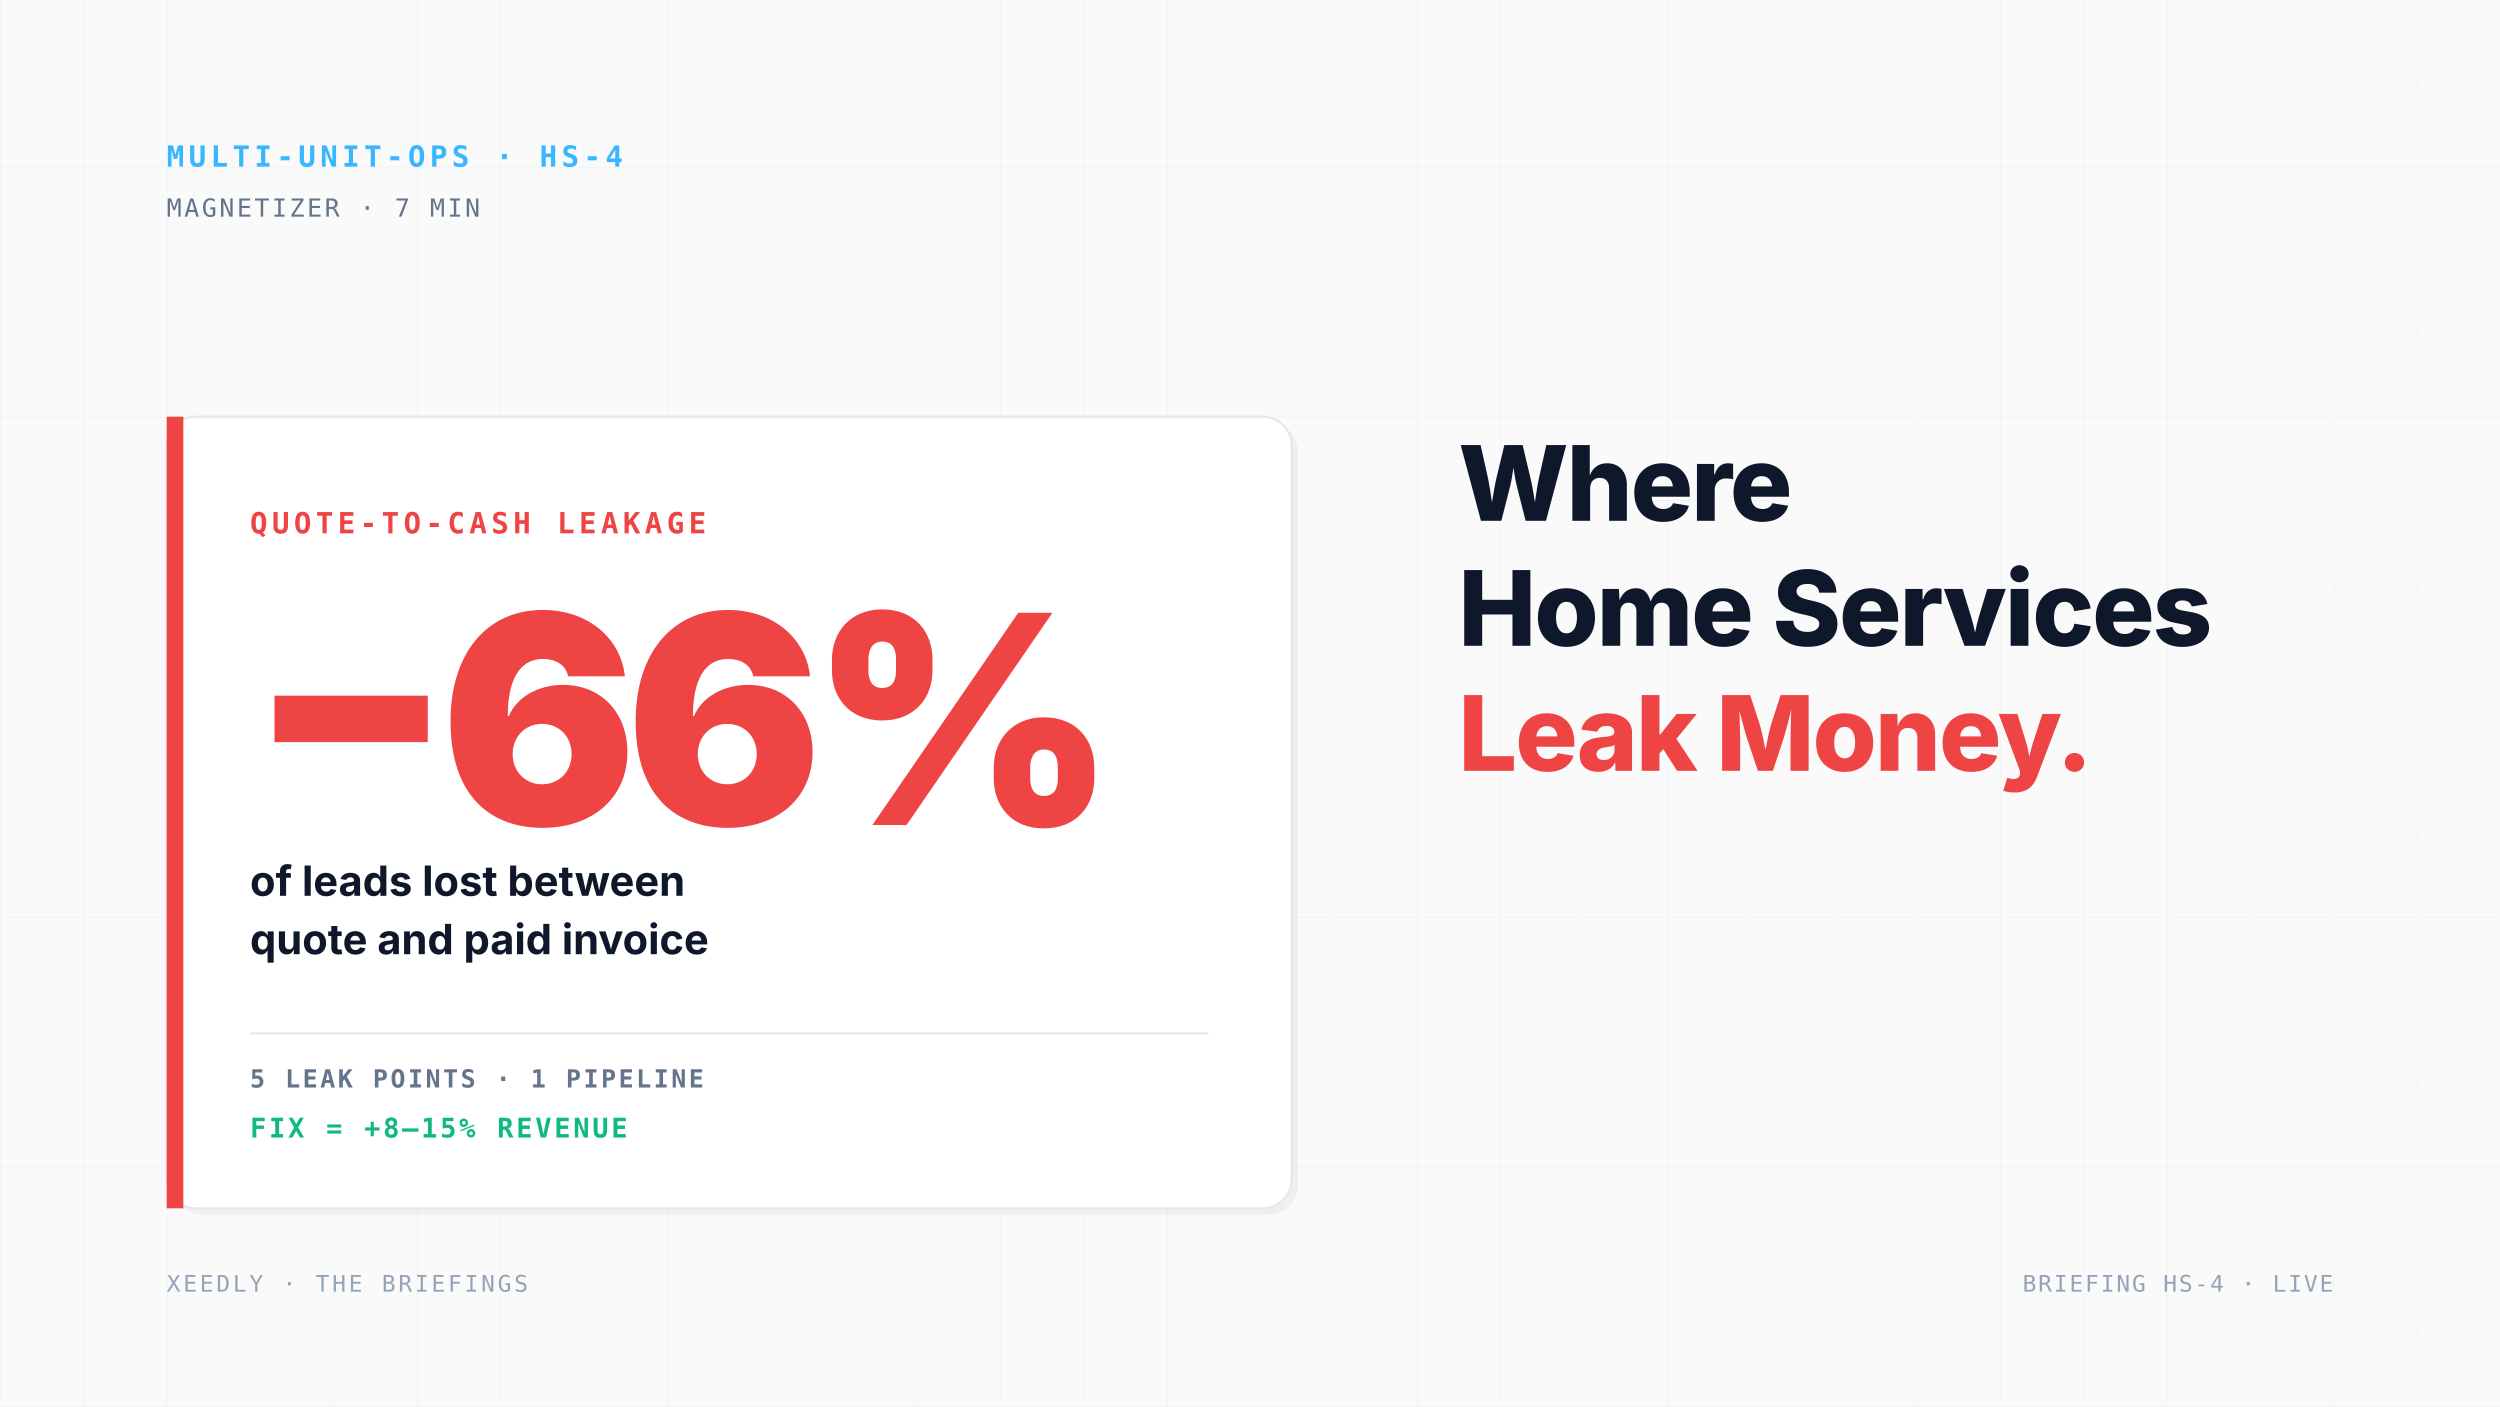
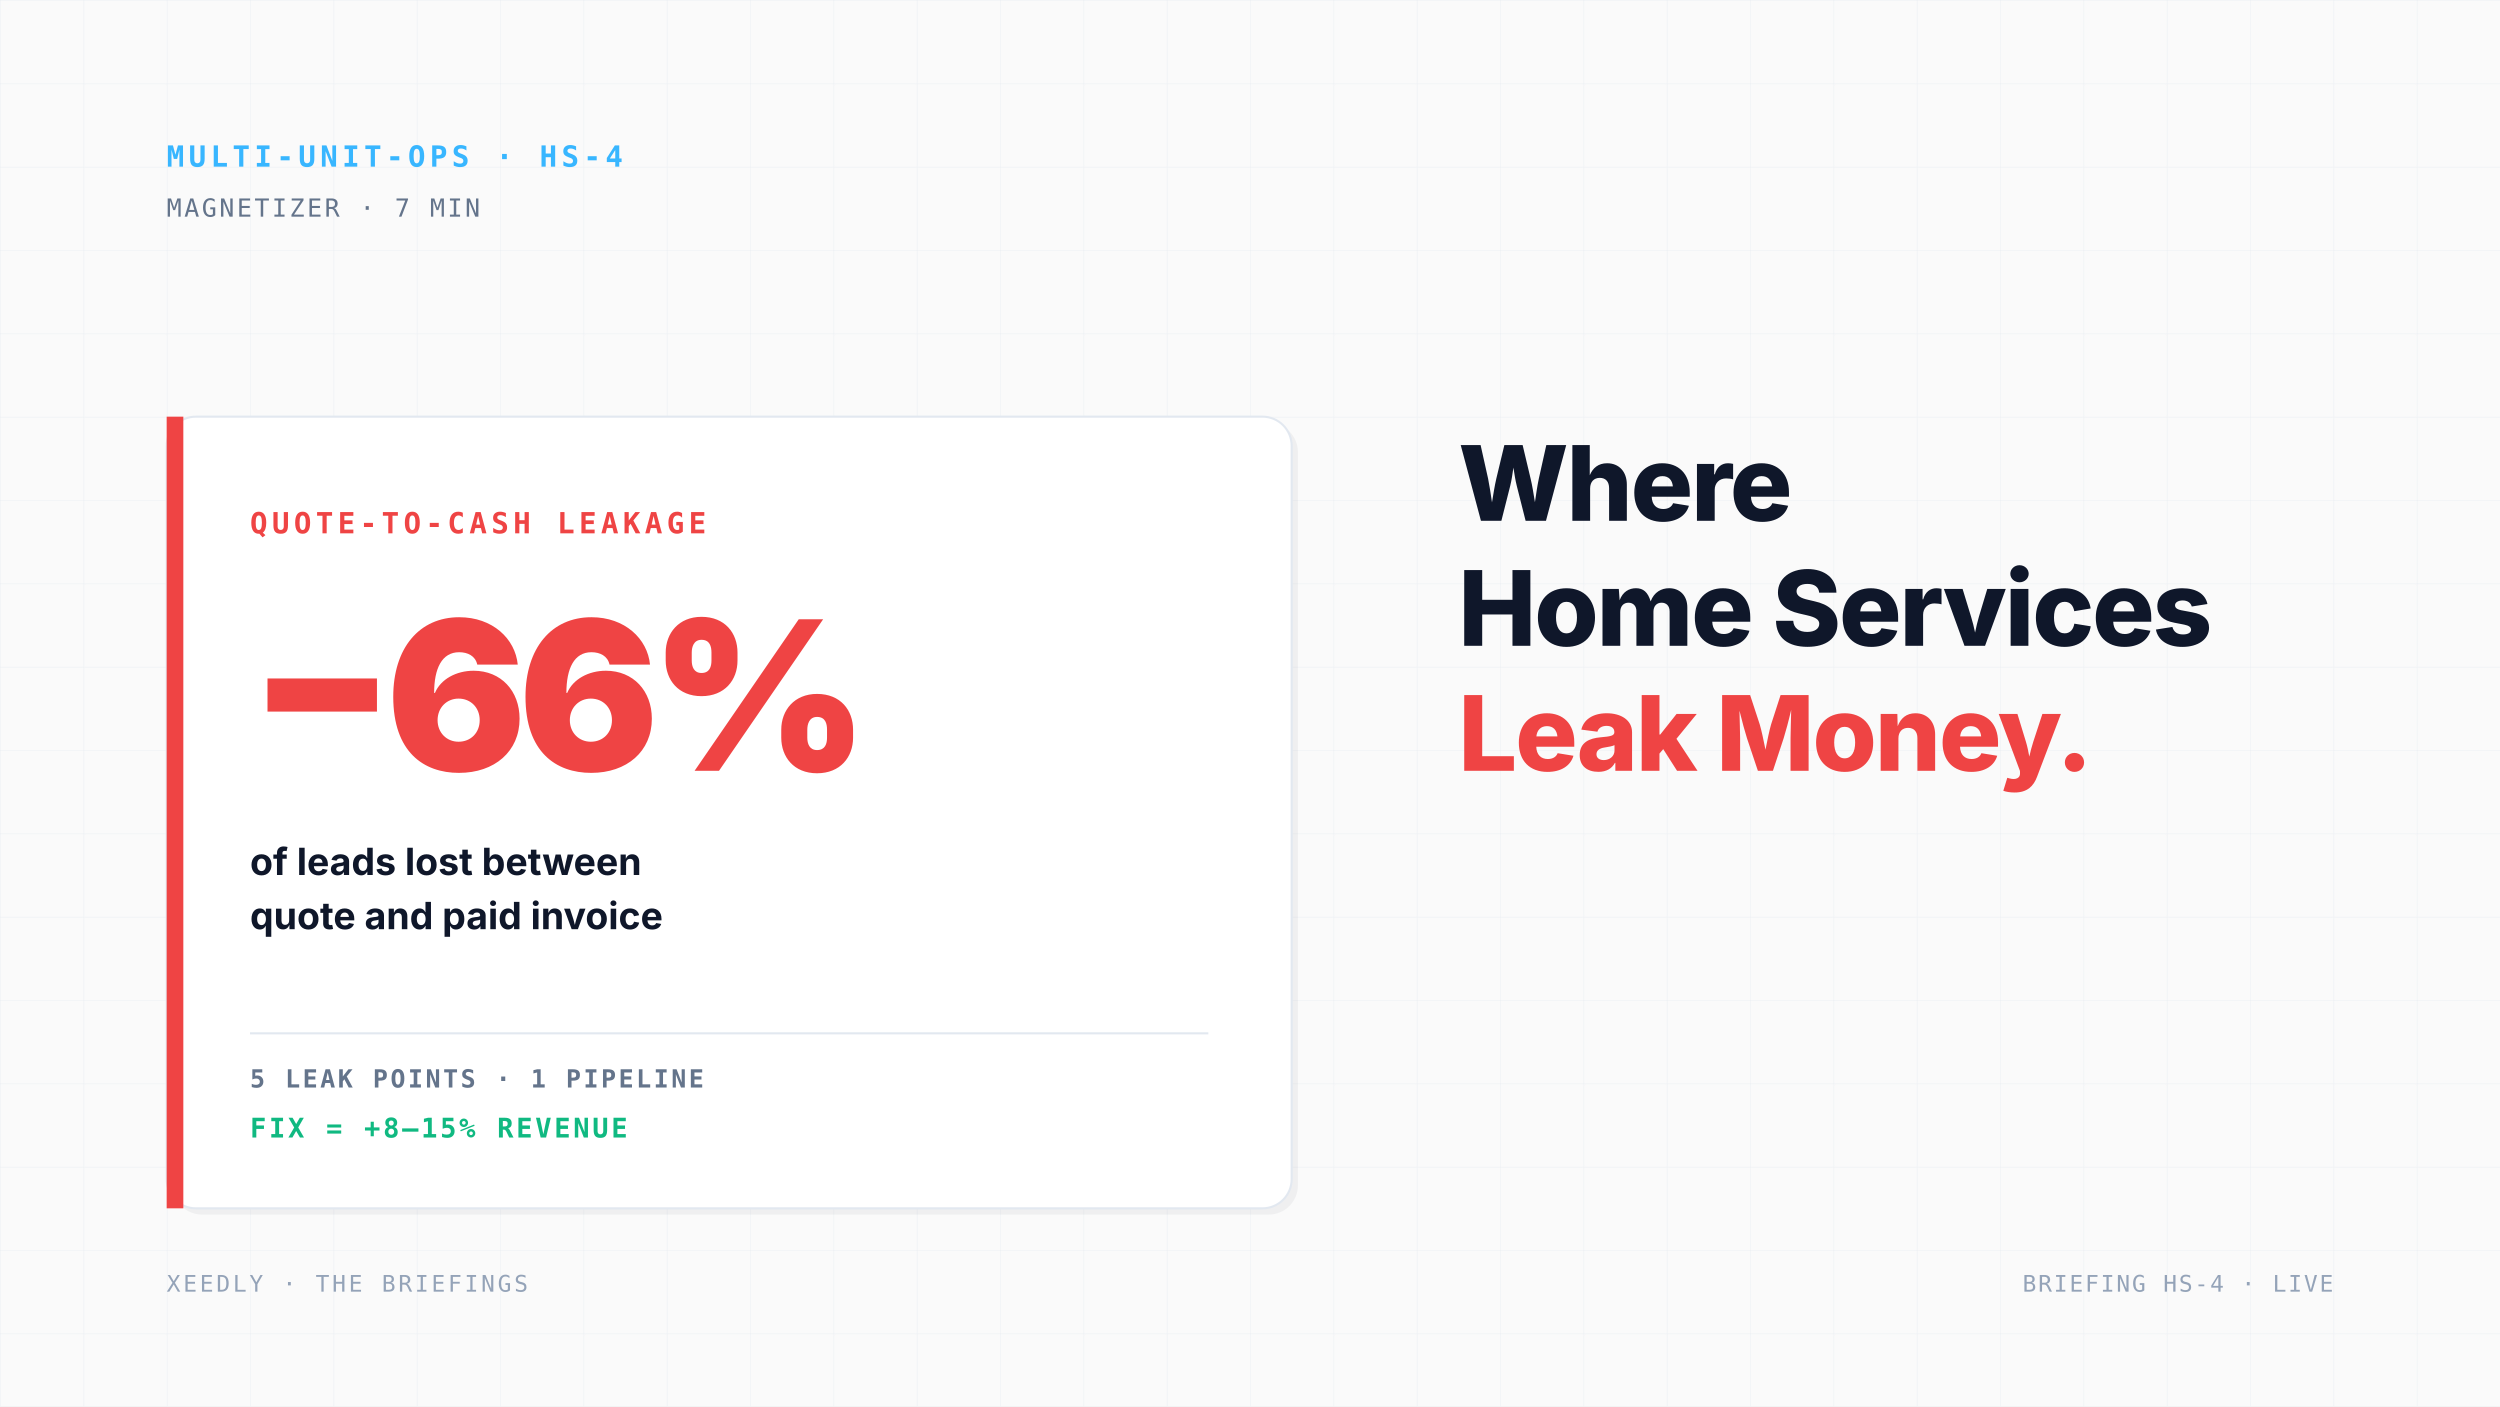
<svg xmlns="http://www.w3.org/2000/svg" viewBox="0 0 1200 675" width="1200" height="675" preserveAspectRatio="xMidYMid slice" role="img" aria-labelledby="t12-title">
  <defs>
    <pattern id="t12-grid" width="40" height="40" patternUnits="userSpaceOnUse">
      <path d="M 40 0 L 0 0 0 40" fill="none" stroke="#e2e8f0" stroke-width="0.5" opacity="0.6" />
    </pattern>
  </defs>
  <rect width="1200" height="675" fill="#FAFAFA" />
  <rect width="1200" height="675" fill="url(#t12-grid)" />
  <g transform="translate(80, 80)">
    <text font-family="ui-monospace, 'JetBrains Mono', monospace" font-size="14" fill="#38b6ff" font-weight="700" letter-spacing="0.15em">MULTI-UNIT-OPS · HS-4</text>
    <text font-family="ui-monospace, 'JetBrains Mono', monospace" font-size="12" fill="#64748b" letter-spacing="0.1em" y="24">MAGNETIZER · 7 MIN</text>
  </g>
  <g transform="translate(80, 200)">
    <rect x="3" y="3" width="540" height="380" rx="14" fill="#0f172a" opacity="0.05" />
    <rect width="540" height="380" rx="14" fill="#ffffff" stroke="#e2e8f0" stroke-width="1" />
    <rect width="8" height="380" fill="#ef4444" />
    <g transform="translate(40, 56)">
      <text font-family="ui-monospace, 'JetBrains Mono', monospace" font-size="14" fill="#ef4444" font-weight="700" letter-spacing="0.15em">QUOTE-TO-CASH LEAKAGE</text>
    </g>
-     <g transform="translate(40, 196)">
-       <text font-family="Inter, sans-serif" font-size="140" fill="#ef4444" font-weight="900" letter-spacing="-0.04em">−66%</text>
+     <g transform="translate(40, 170)">
+       <text font-family="Inter, sans-serif" font-size="100" fill="#ef4444" font-weight="900" letter-spacing="-0.04em">−66%</text>
    </g>
-     <g transform="translate(40, 230)">
-       <text font-family="Inter, sans-serif" font-size="20" fill="#0f172a" font-weight="700">of leads lost between</text>
-       <text font-family="Inter, sans-serif" font-size="20" fill="#0f172a" font-weight="700" y="28">quote and paid invoice</text>
+     <g transform="translate(40, 220)">
+       <text font-family="Inter, sans-serif" font-size="18" fill="#0f172a" font-weight="700">of leads lost between</text>
+       <text font-family="Inter, sans-serif" font-size="18" fill="#0f172a" font-weight="700" y="26">quote and paid invoice</text>
    </g>
    <line x1="40" y1="296" x2="500" y2="296" stroke="#e2e8f0" />
    <g transform="translate(40, 322)">
      <text font-family="ui-monospace, 'JetBrains Mono', monospace" font-size="12" fill="#64748b" letter-spacing="0.1em" font-weight="700">5 LEAK POINTS · 1 PIPELINE</text>
      <text font-family="ui-monospace, 'JetBrains Mono', monospace" font-size="13" fill="#10b981" letter-spacing="0.1em" font-weight="700" y="24">FIX = +8–15% REVENUE</text>
    </g>
  </g>
  <g transform="translate(700, 250)">
    <text font-family="Inter, sans-serif" fill="#0f172a" font-weight="800" letter-spacing="-0.02em">
      <tspan x="0" y="0" font-size="50">Where</tspan>
      <tspan x="0" y="60" font-size="50">Home Services</tspan>
      <tspan x="0" y="120" font-size="50" fill="#ef4444">Leak Money.</tspan>
    </text>
  </g>
  <g transform="translate(80, 620)">
    <text font-family="ui-monospace, 'JetBrains Mono', monospace" font-size="11" fill="#94a3b8" letter-spacing="0.12em">XEEDLY · THE BRIEFINGS</text>
  </g>
  <g transform="translate(1120, 620)" text-anchor="end">
    <text font-family="ui-monospace, 'JetBrains Mono', monospace" font-size="11" fill="#94a3b8" letter-spacing="0.08em">BRIEFING HS-4 · LIVE</text>
  </g>
</svg>
